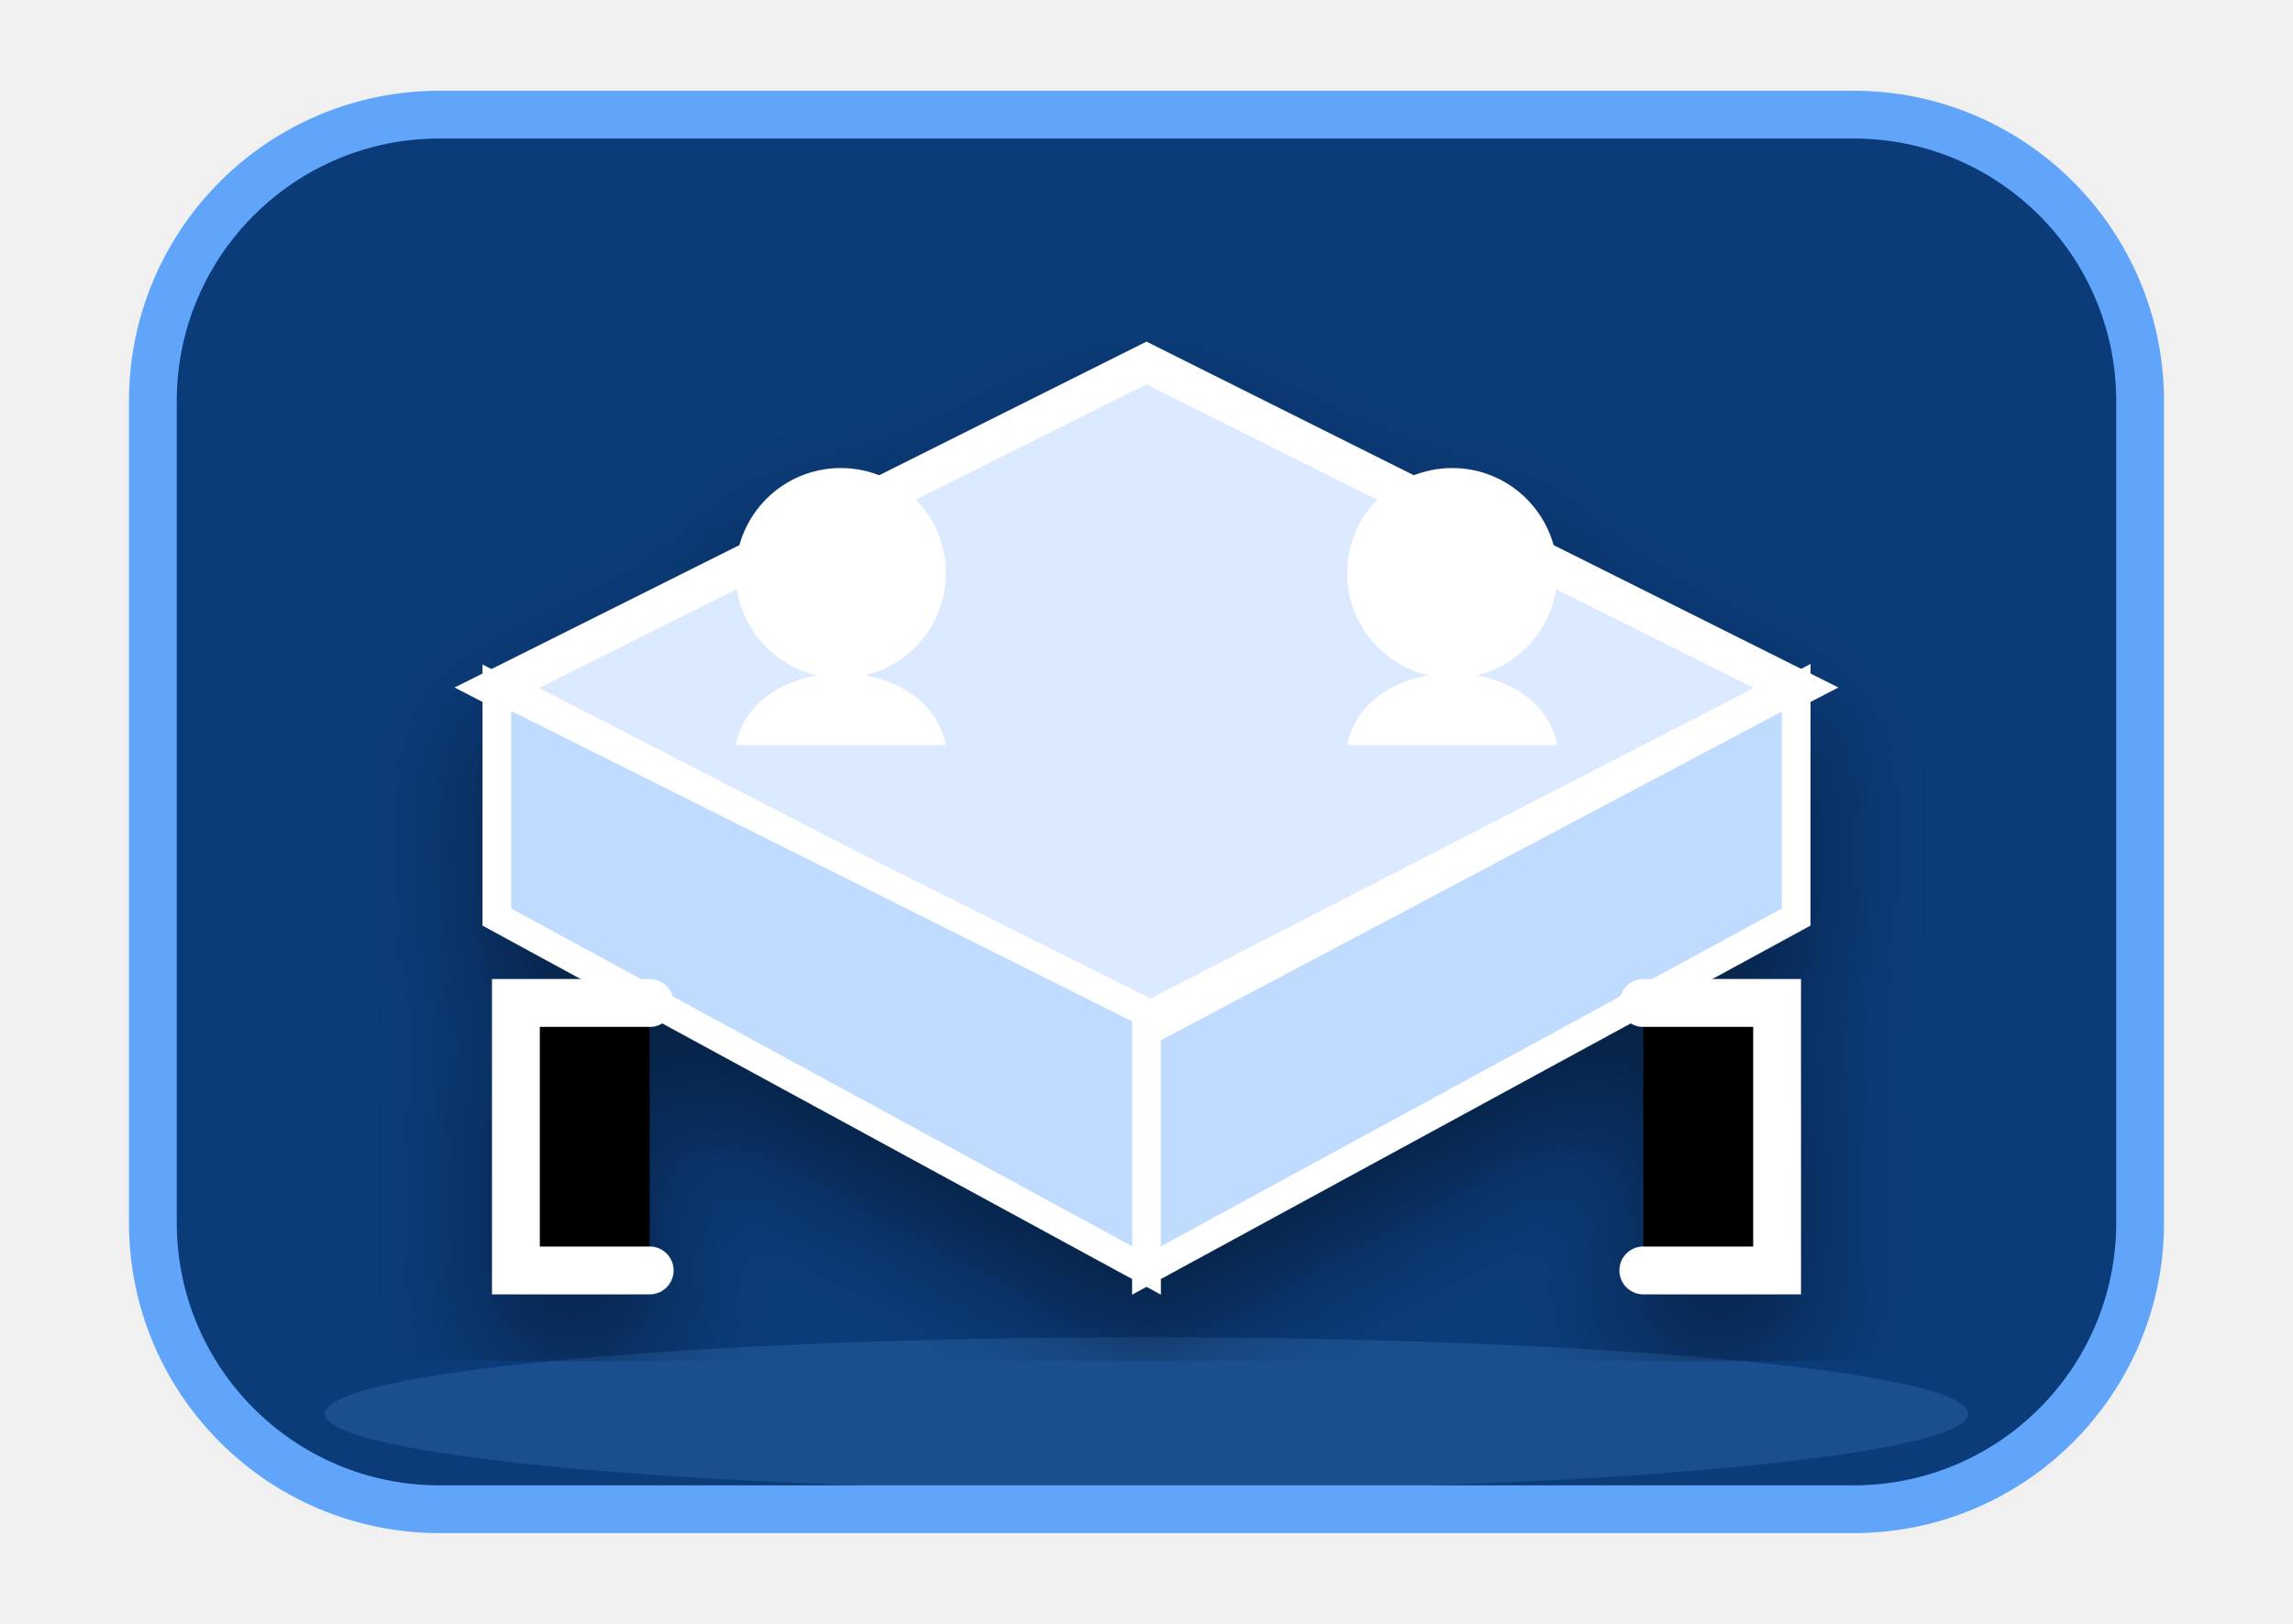
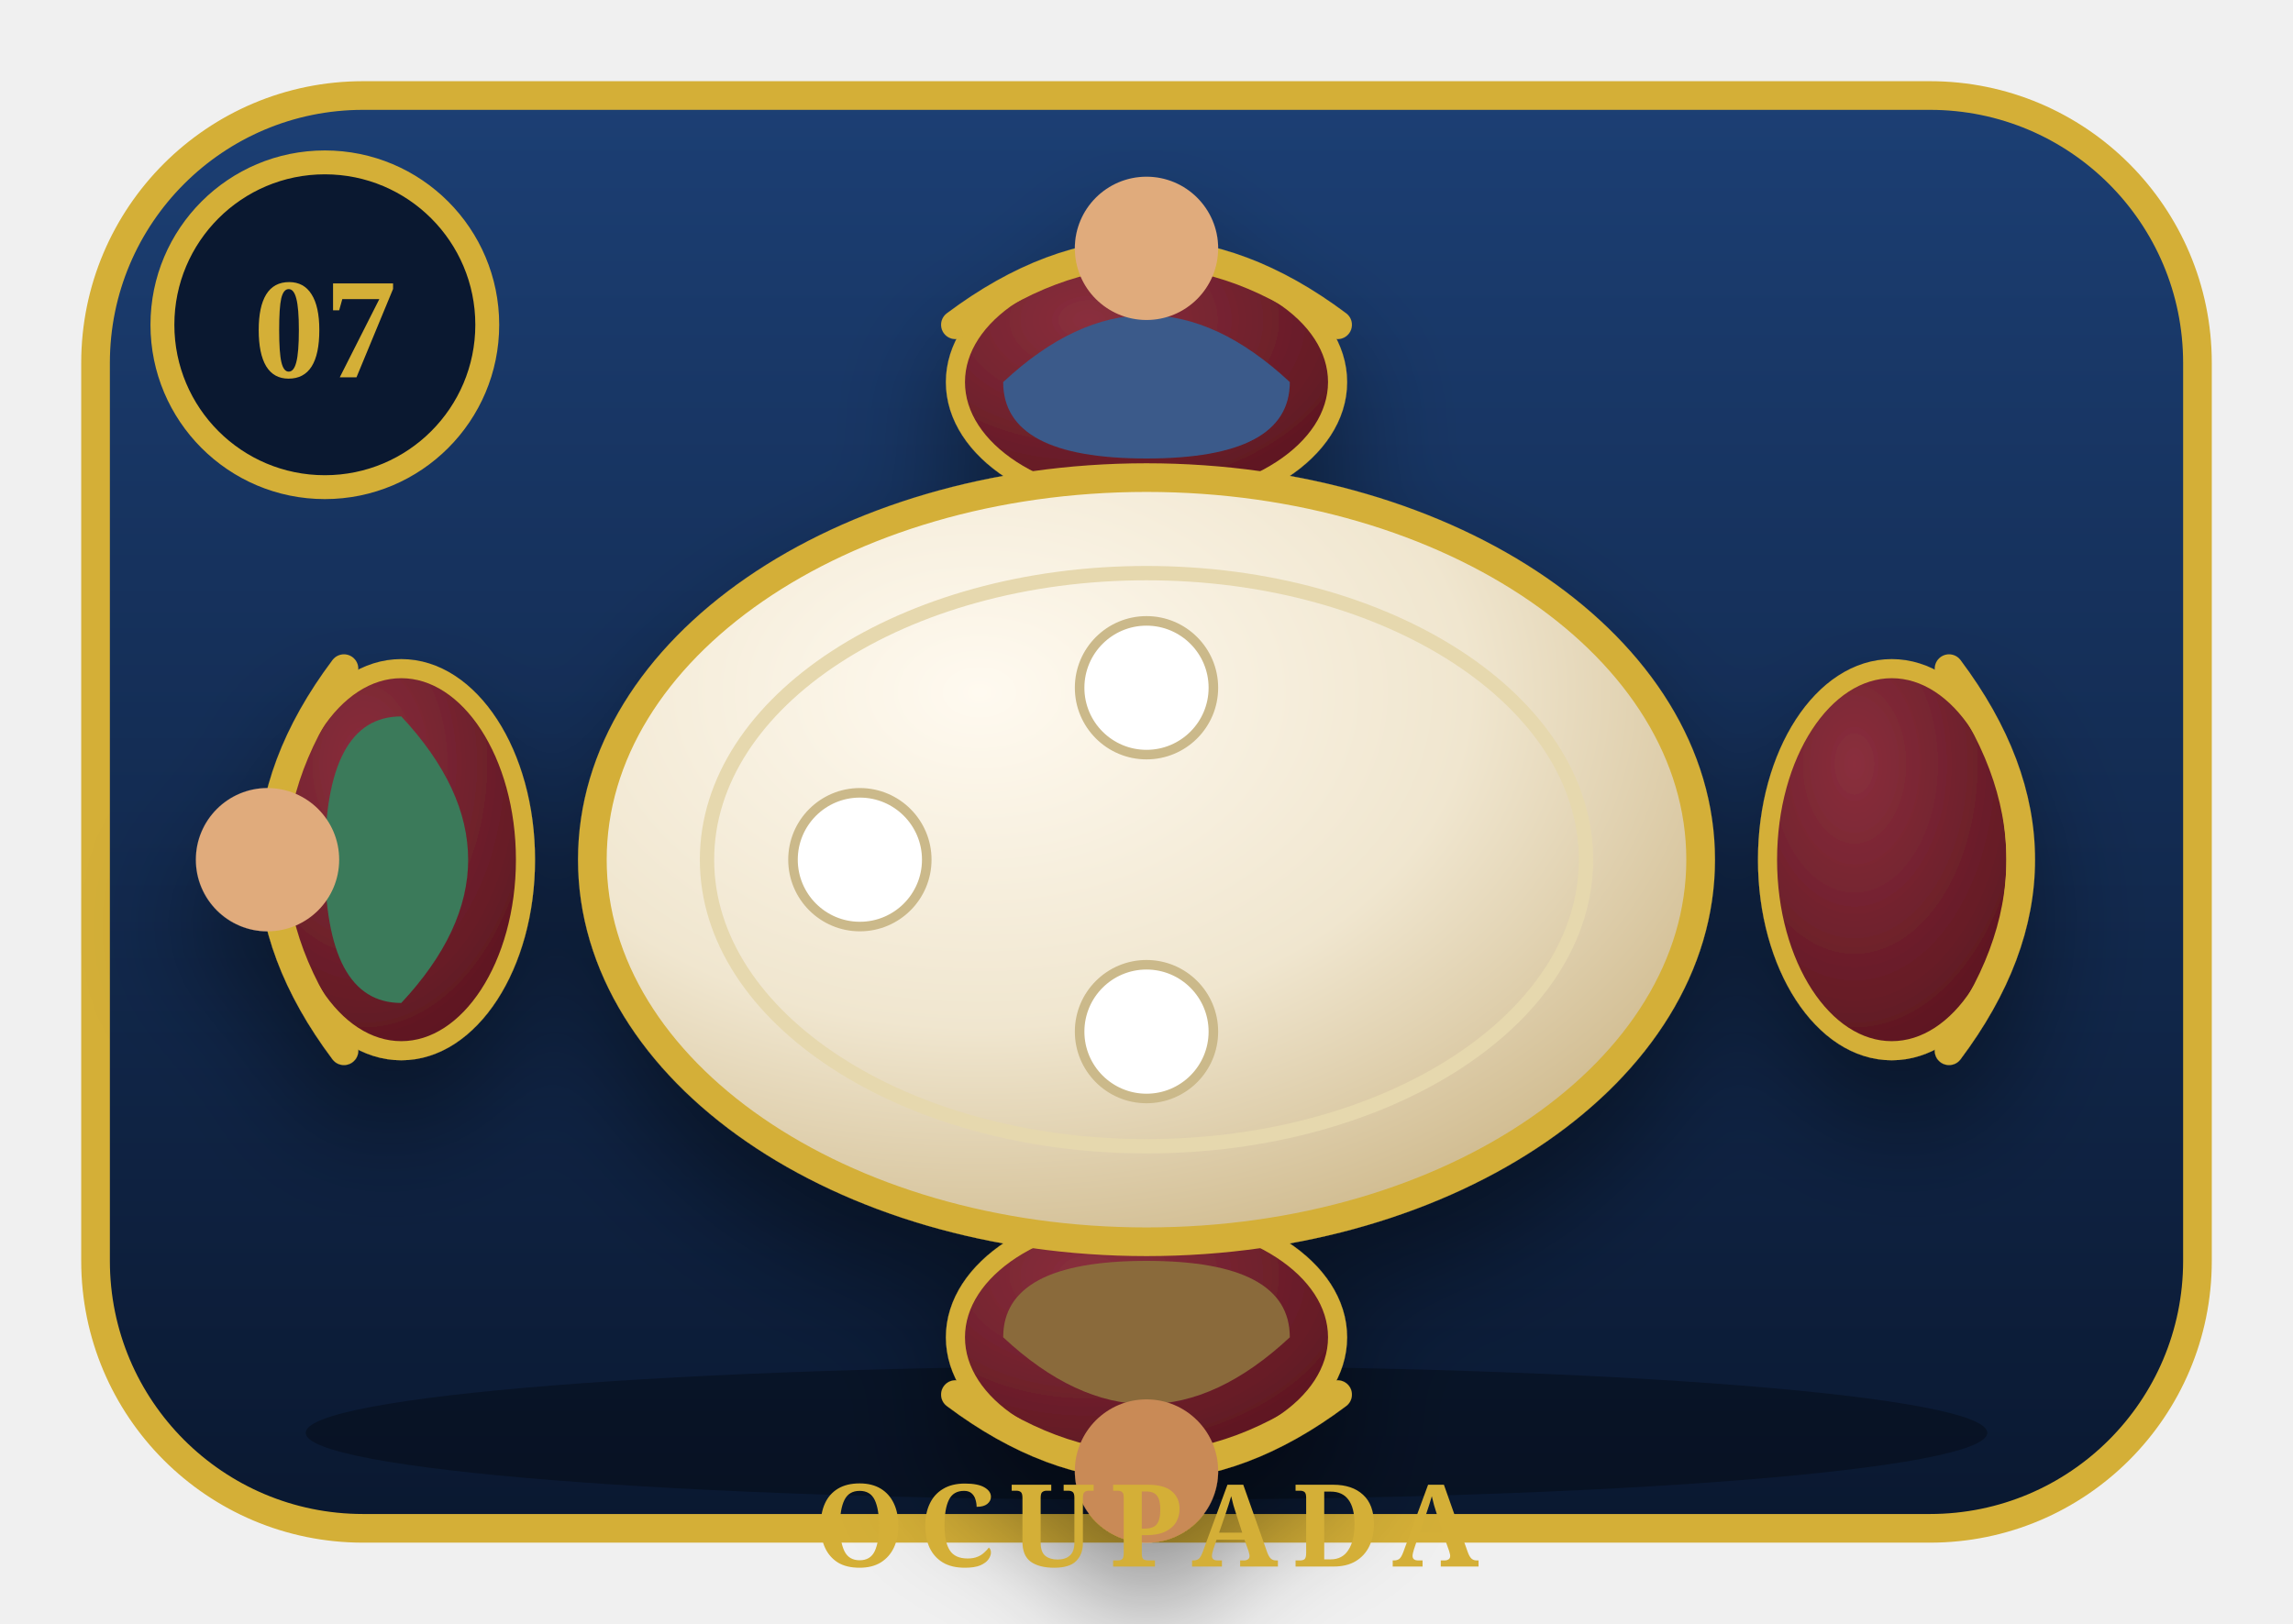
<svg xmlns="http://www.w3.org/2000/svg" viewBox="0 0 240 170">
  <defs>
    <filter id="s">
      <feDropShadow dx="0" dy="7" stdDeviation="6" flood-opacity=".42" />
    </filter>
+     <linearGradient id="cardUse" x1="0" y1="0" x2="0" y2="1">
+       <stop offset="0" stop-color="#1c3f74" />
+       <stop offset="1" stop-color="#0a1830" />
+     </linearGradient>
+     <radialGradient id="tableTopUse" cx="35%" cy="28%" r="80%">
+       <stop offset="0" stop-color="#fffaf0" />
+       <stop offset=".55" stop-color="#f0e6cf" />
+       <stop offset="1" stop-color="#cdb789" />
+     </radialGradient>
+     <radialGradient id="chairUse" cx="35%" cy="25%" r="80%">
+       <stop offset="0" stop-color="#8a2f3d" />
+       <stop offset="1" stop-color="#5c1620" />
+     </radialGradient>
  </defs>
-   <rect x="16" y="12" width="208" height="146" rx="30" fill="#0b3b78" stroke="#60a5fa" stroke-width="5" />
-   <ellipse cx="120" cy="148" rx="86" ry="8" fill="#60a5fa" opacity=".18" />
+   <rect x="10" y="10" width="220" height="150" rx="28" fill="url(#cardUse)" stroke="#d4af37" stroke-width="3" />
+   <ellipse cx="120" cy="150" rx="88" ry="7" fill="#000" opacity=".3" />
  <g filter="url(#s)">
-     <path d="M52 72 120 38l68 34-68 35z" fill="#dbeafe" stroke="#fff" stroke-width="4" />
-     <path d="M52 72v24l68 37V106zM188 72v24l-68 37v-25z" fill="#bfdbfe" stroke="#fff" stroke-width="3" />
-     <circle cx="88" cy="60" r="11" fill="#fff" />
-     <path d="M77 78c2-10 20-10 22 0" fill="#fff" />
-     <circle cx="152" cy="60" r="11" fill="#fff" />
-     <path d="M141 78c2-10 20-10 22 0" fill="#fff" />
-     <path d="M68 105h-14v28h14M172 105h14v28h-14" stroke="#fff" stroke-width="5" stroke-linecap="round" />
+     <g>
+       <ellipse cx="120" cy="40" rx="20" ry="13" fill="url(#chairUse)" stroke="#d4af37" stroke-width="2" />
+       <path d="M100 34 q20 -15 40 0" fill="none" stroke="#d4af37" stroke-width="3" stroke-linecap="round" />
+       <path d="M105 40 q15 -14 30 0 q0 8 -15 8 q-15 0 -15 -8z" fill="#3b5a8a" />
+       <circle cx="120" cy="26" r="7.5" fill="#e0ab7c" />
+     </g>
+     <g>
+       <ellipse cx="120" cy="140" rx="20" ry="13" fill="url(#chairUse)" stroke="#d4af37" stroke-width="2" />
+       <path d="M100 146 q20 15 40 0" fill="none" stroke="#d4af37" stroke-width="3" stroke-linecap="round" />
+       <path d="M105 140 q15 14 30 0 q0 -8 -15 -8 q-15 0 -15 8z" fill="#8a6a3b" />
+       <circle cx="120" cy="154" r="7.5" fill="#c98a56" />
+     </g>
+     <g>
+       <ellipse cx="42" cy="90" rx="13" ry="20" fill="url(#chairUse)" stroke="#d4af37" stroke-width="2" />
+       <path d="M36 70 q-15 20 0 40" fill="none" stroke="#d4af37" stroke-width="3" stroke-linecap="round" />
+       <path d="M42 75 q14 15 0 30 q-8 0 -8 -15 q0 -15 8 -15z" fill="#3b7a5a" />
+       <circle cx="28" cy="90" r="7.5" fill="#e0ab7c" />
+     </g>
+     <g>
+       <ellipse cx="198" cy="90" rx="13" ry="20" fill="url(#chairUse)" stroke="#d4af37" stroke-width="2" />
+       <path d="M204 70 q15 20 0 40" fill="none" stroke="#d4af37" stroke-width="3" stroke-linecap="round" />
+     </g>
+     <ellipse cx="120" cy="90" rx="58" ry="40" fill="url(#tableTopUse)" stroke="#d4af37" stroke-width="3" />
+     <ellipse cx="120" cy="90" rx="46" ry="30" fill="none" stroke="#e6d8ae" stroke-width="1.5" />
+     <circle cx="120" cy="72" r="7" fill="#fff" stroke="#cbb98a" stroke-width="1" />
+     <circle cx="120" cy="108" r="7" fill="#fff" stroke="#cbb98a" stroke-width="1" />
+     <circle cx="90" cy="90" r="7" fill="#fff" stroke="#cbb98a" stroke-width="1" />
  </g>
+   <circle cx="34" cy="34" r="17" fill="#0a1830" stroke="#d4af37" stroke-width="2.5" />
+   <text x="34" y="39.5" font-family="Georgia, 'Times New Roman', serif" font-size="15" font-weight="700" fill="#d4af37" text-anchor="middle">07</text>
+   <text x="120" y="164" font-family="Georgia, serif" font-size="12" font-weight="700" fill="#d4af37" text-anchor="middle" letter-spacing="1.5">OCUPADA</text>
</svg>
